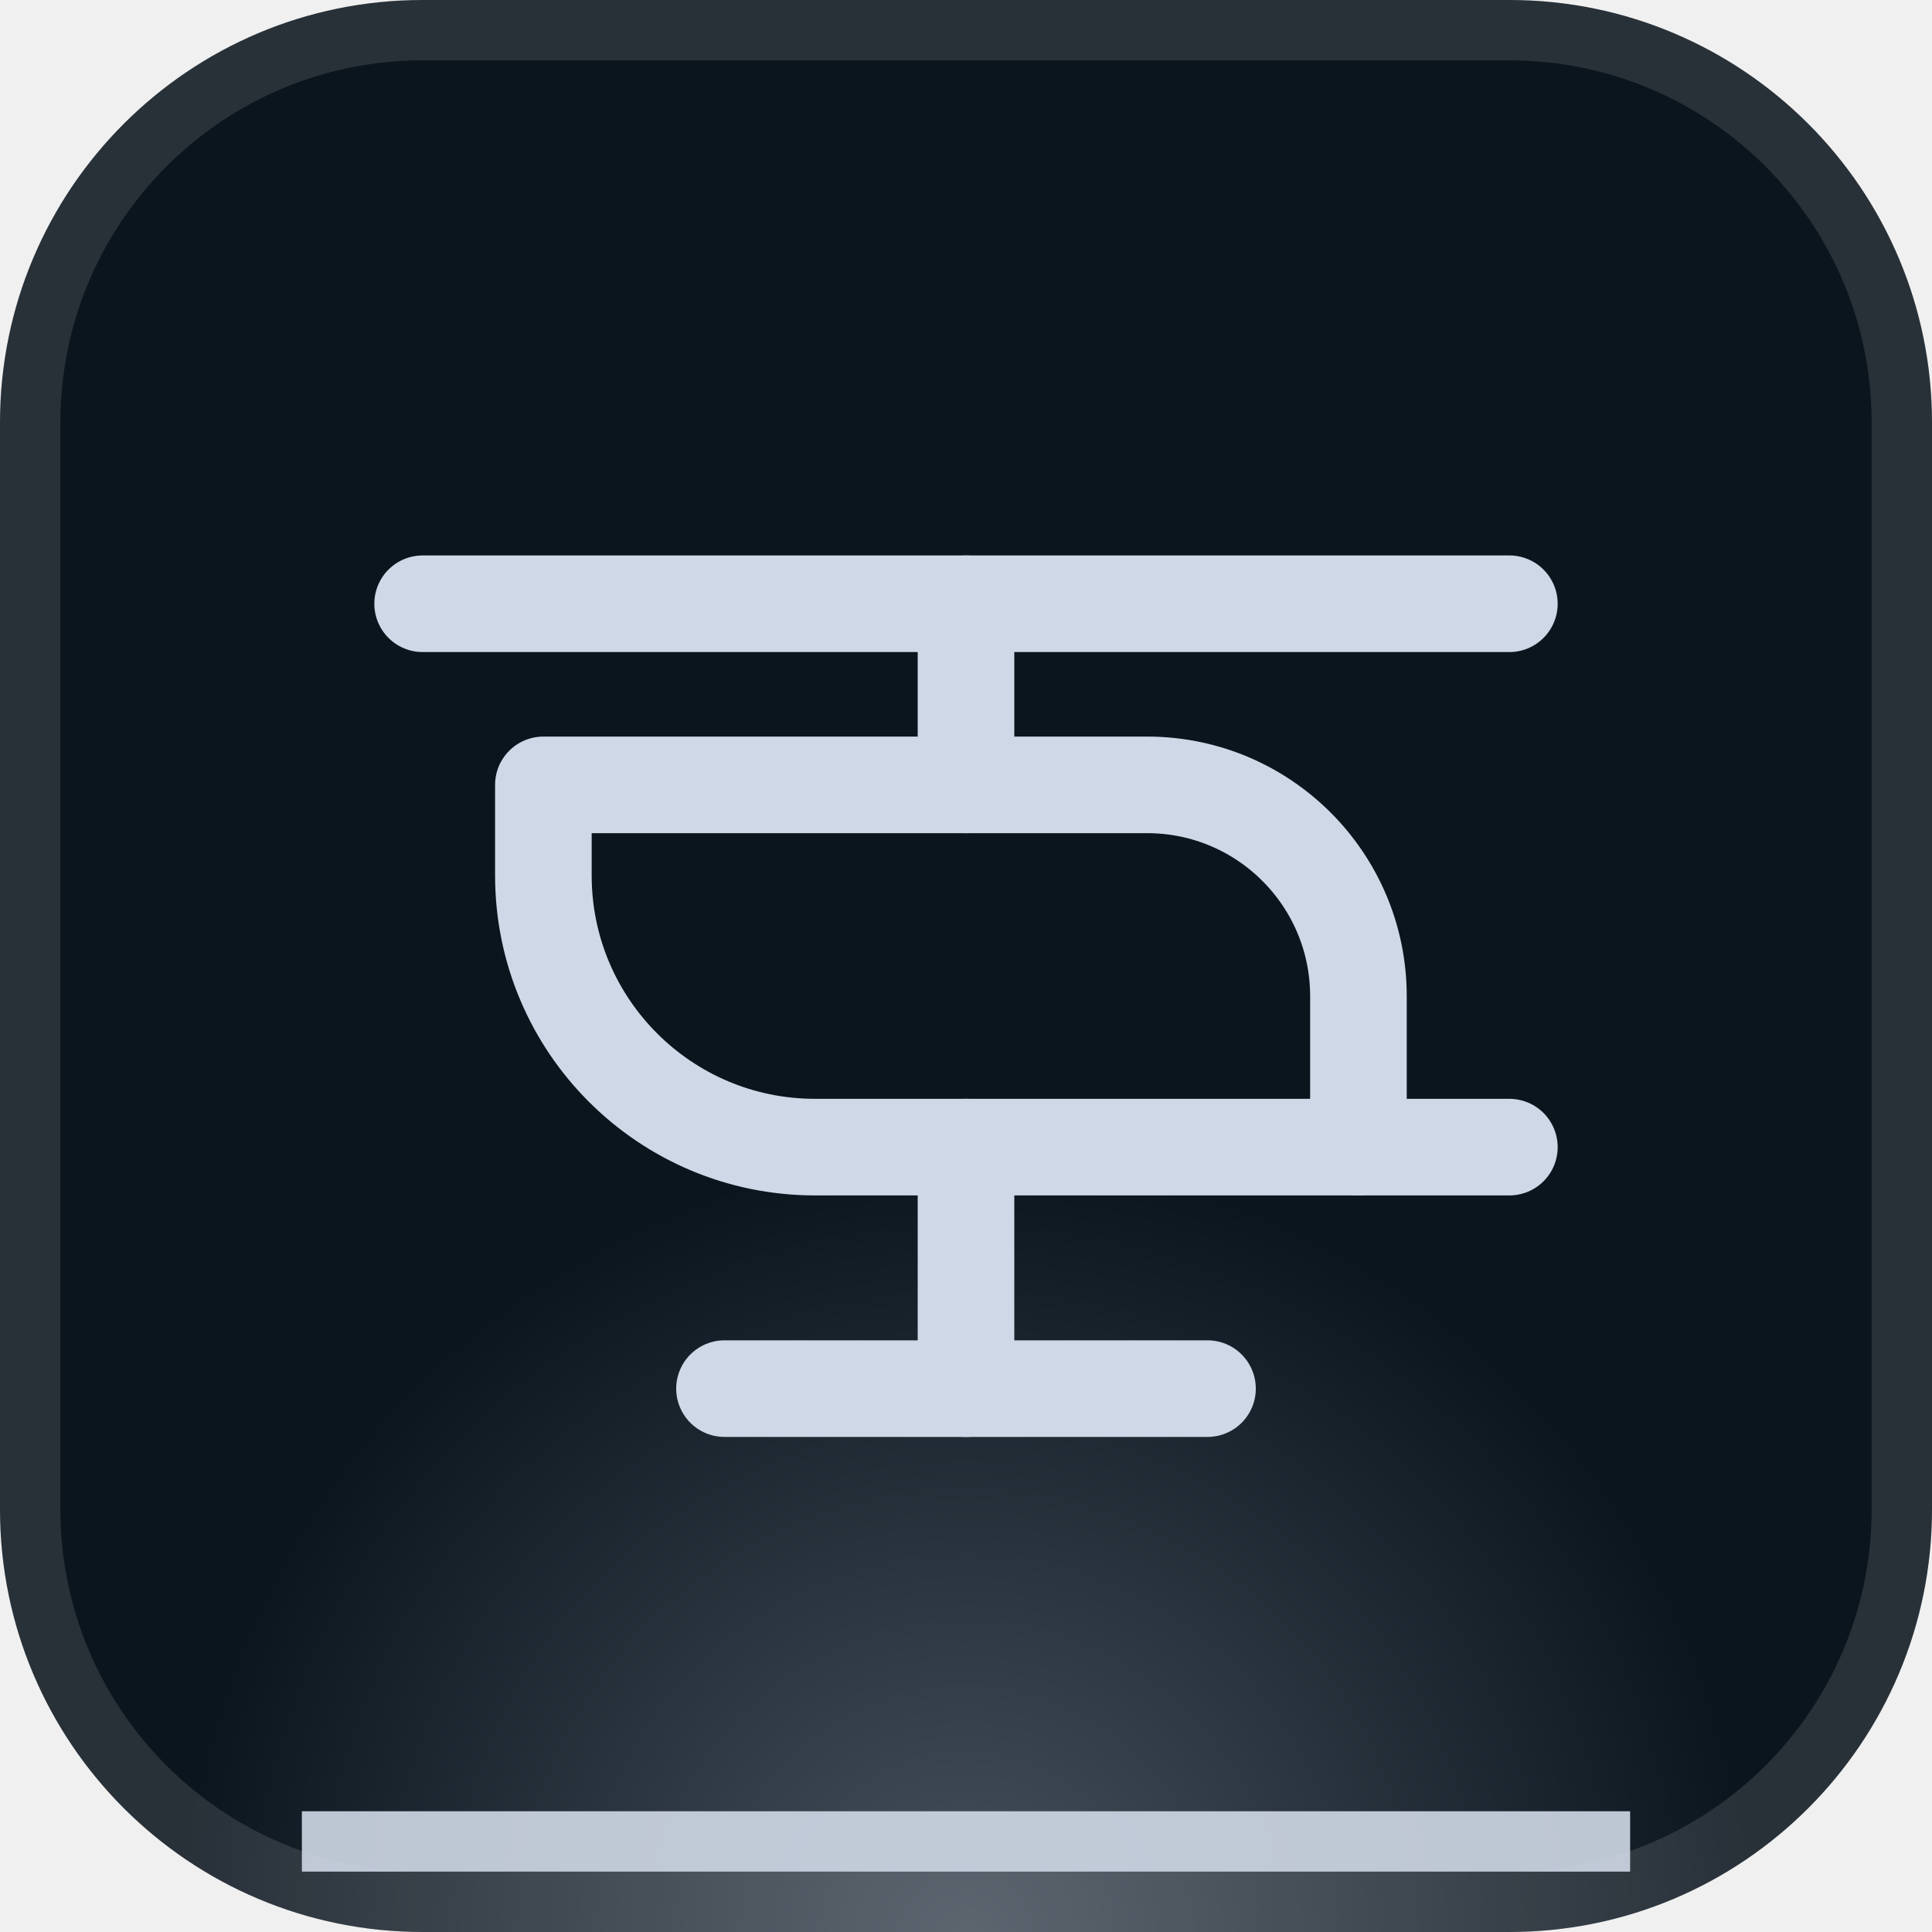
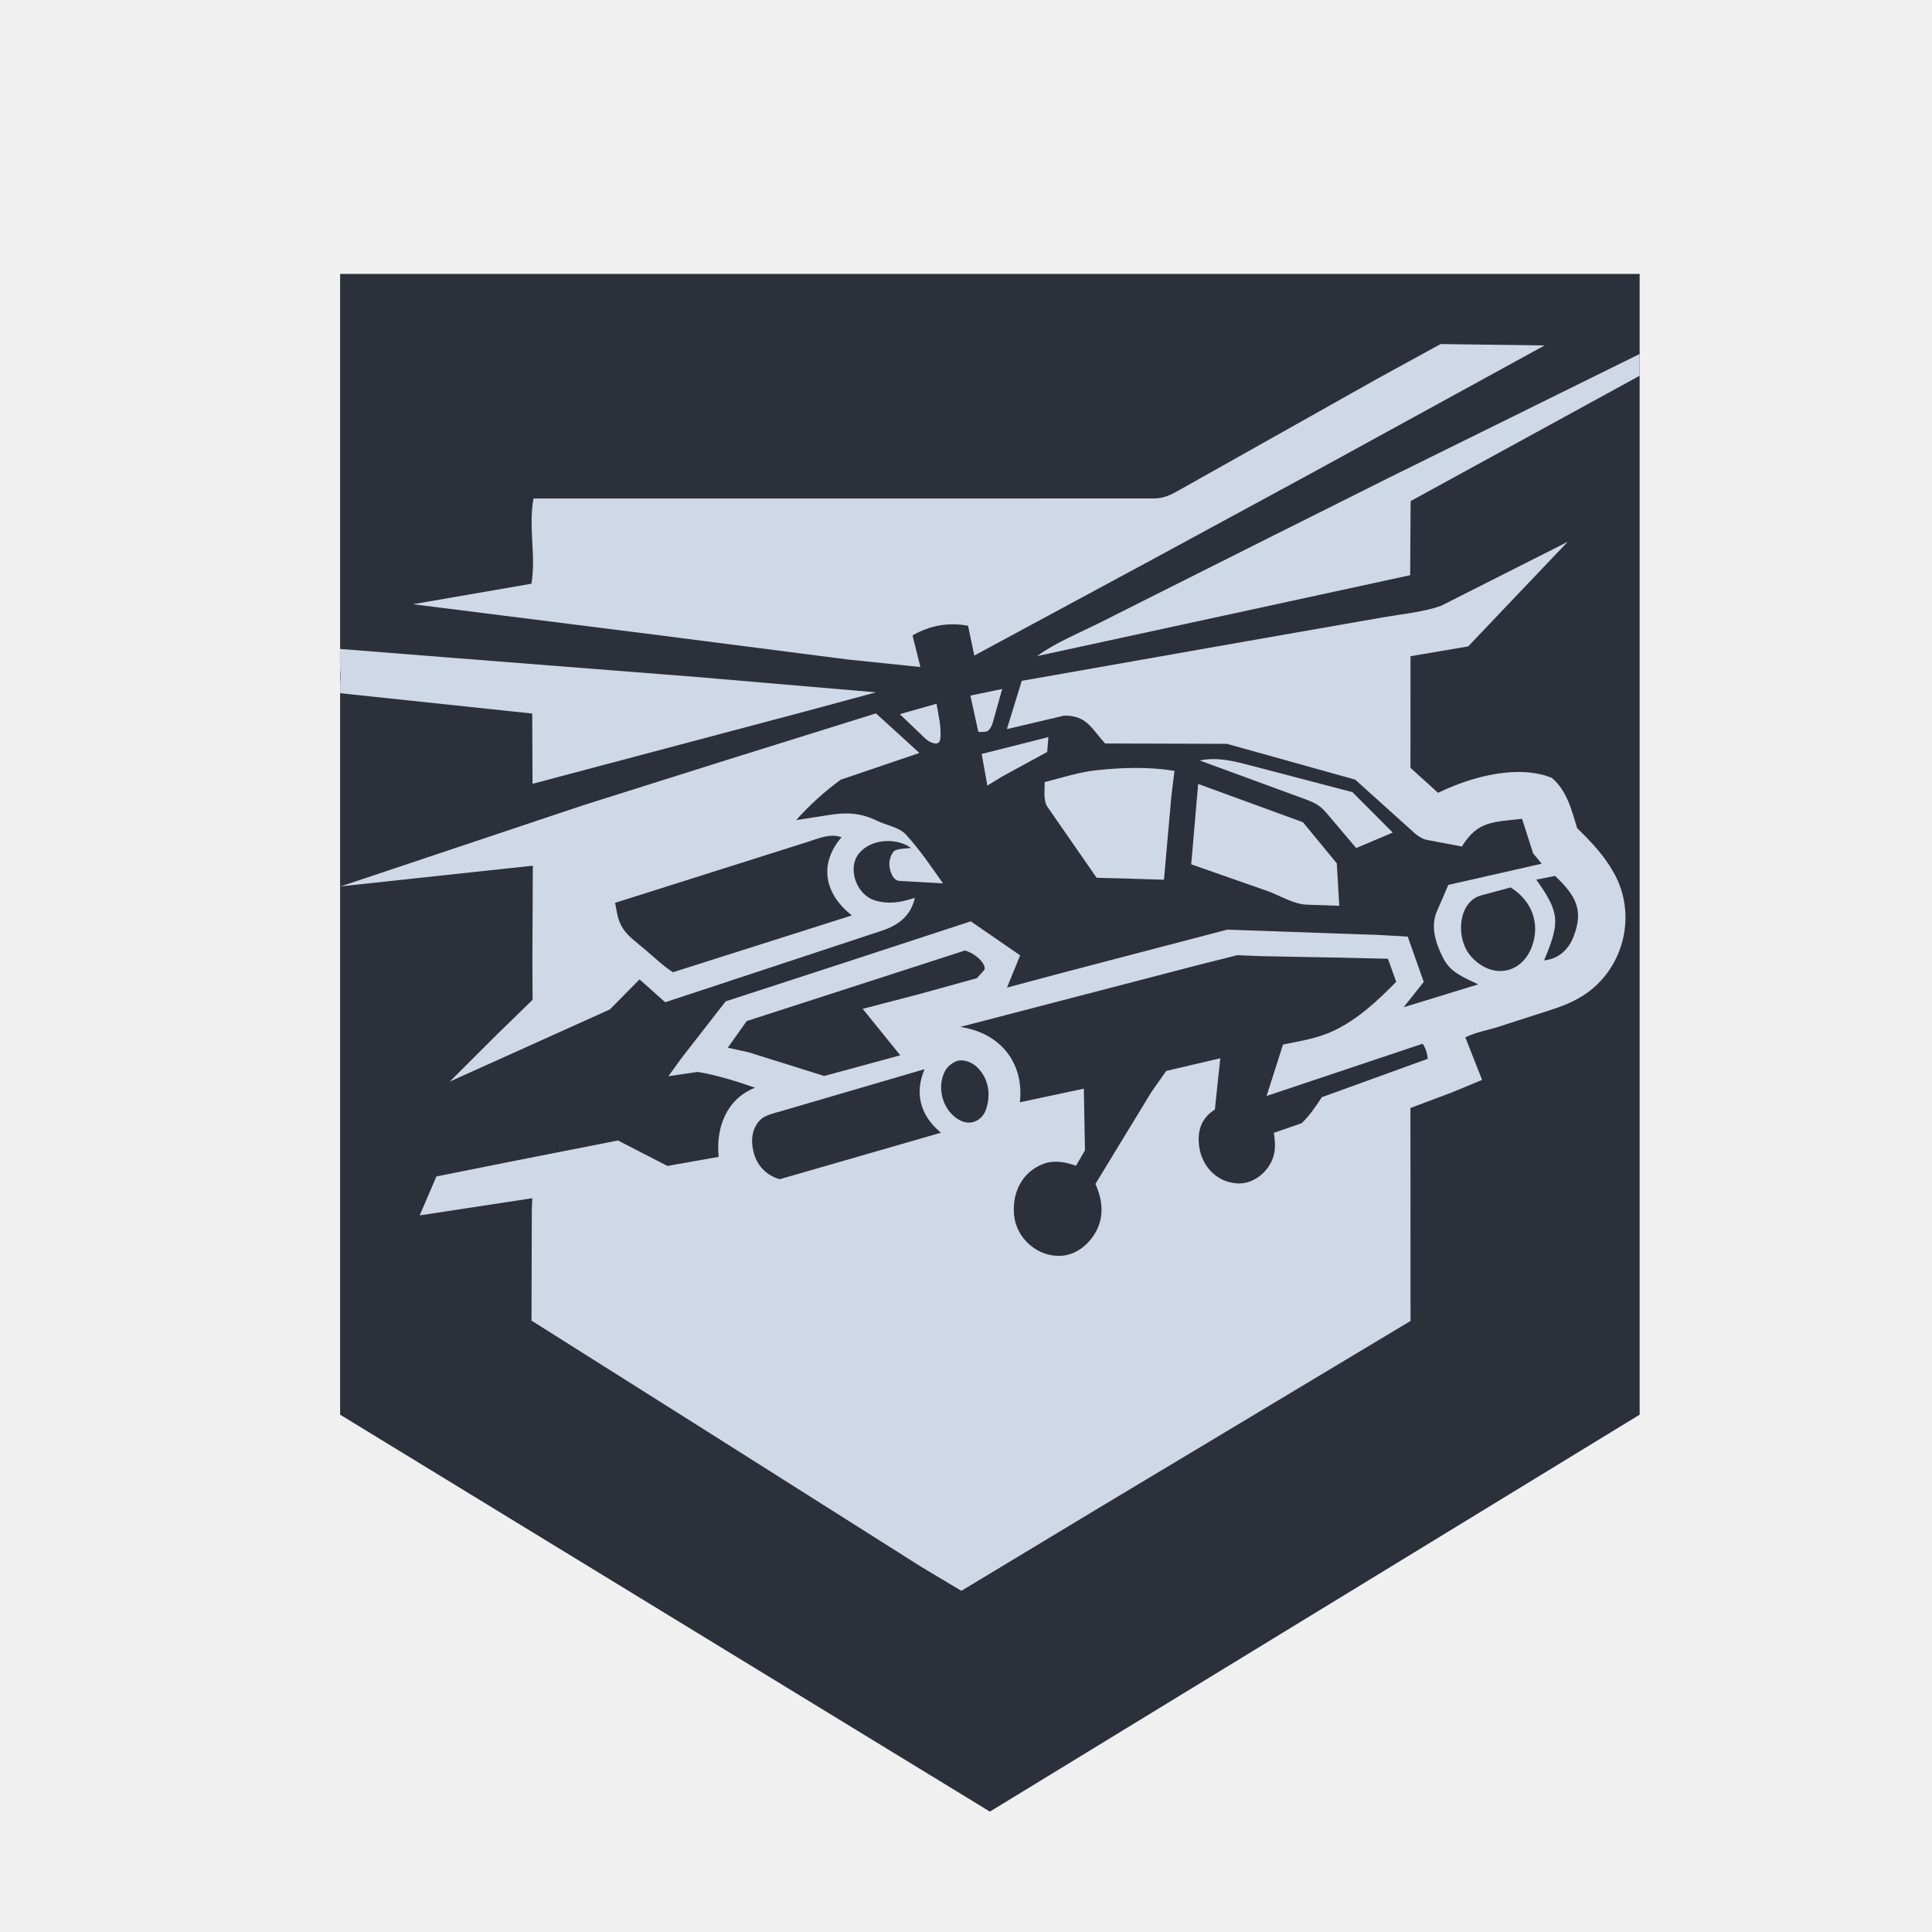
- <svg xmlns="http://www.w3.org/2000/svg" viewBox="0 0 32 32">
+ <svg xmlns="http://www.w3.org/2000/svg" viewBox="0 0 1024 1024">
  <defs>
-     <radialGradient id="g" cx="50%" cy="100%" r="90%">
-       <stop offset="0%" stop-color="#47515c" />
-       <stop offset="45%" stop-color="#0b151e" />
-     </radialGradient>
+     <style>
+       .cls-1 {
+         fill: #2b303b;
+       }
+     </style>
  </defs>
-   <rect width="32" height="32" rx="7" fill="url(#g)" />
-   <rect x="0.5" y="0.5" width="31" height="31" rx="6.5" fill="none" stroke="#ffffff" stroke-opacity="0.12" />
-   <g fill="none" stroke="#cfd8e6" stroke-width="1.6" stroke-linecap="round" stroke-linejoin="round">
-     <path d="M7 10h18" />
-     <path d="M16 10v3" />
-     <path d="M11 13h8a3.5 3.5 0 0 1 3.5 3.5V19H13.5A4.5 4.5 0 0 1 9 14.5V13z" />
-     <path d="M22.5 19H25" />
-     <path d="M12 23h8" />
-     <path d="M16 19v4" />
+   <g id="Layer_2" data-name="Layer 2">
+     <polygon class="cls-1" points="869.05 749.81 524.66 960.19 180.27 749.81 180.27 145.19 869.05 145.19 869.05 749.81" />
  </g>
-   <rect x="5" y="30" width="22" height="1" fill="#cfd8e6" opacity="0.9" />
+   <g id="Layer_1" data-name="Layer 1" fill="#cfd8e6">
+     <g>
+       <path d="M354.27,570.41l7.04-9.73,23.31-29.94,65.4-21.29,64.53-21.13,26.15,18.04-6.97,17.08,30.29-8.09,86.44-22.62,79.69,2.78,15.97.9,8.49,24.02-10.64,13.43,39.49-12.12c-8.08-3.89-14.47-6.38-18.16-13.25-4.2-7.81-7.32-17.14-3.71-25.5l6.05-13.98,49.5-11.23-4.55-5.48-5.86-18.3c-15.57,1.71-23.57,1.16-31.9,14.67l-18.29-3.45c-3.86-.73-6.37-3.28-9.18-5.81l-29.09-26.19-67.97-18.97-64.58-.19c-7.36-8.19-9.94-15.01-21.82-14.74l-30.23,7.13,7.88-25.59,120.43-21.22,70.84-12.4c10.13-1.77,21.22-2.75,30.85-6.09l67.26-33.99-35.29,37.07-17.48,18.38-30.55,5.19-.04,59.15,14.63,13.27c17.54-8.59,42.22-15.2,60.26-7.96,7.98,6.66,10.54,17.02,13.46,26.68,7.43,7.21,14.17,14.32,19.4,23.57,13.17,23.31,4.71,53.45-18.56,66.56-7.36,4.15-14.81,6.2-22.61,8.72l-20.07,6.48c-5.99,1.93-11.08,2.55-17.42,5.54l8.88,22.56-15.99,6.64-21.99,8.26.06,112.86-167.24,100.32-70.84,42.72-20.99-12.54-116.21-73.5-90.63-57.18.16-58.77.24-6.1-59.68,9.11,8.88-20.65,48.37-9.64,47.88-9.42,26.21,13.49,27.13-4.8c-1.54-15.41,4.04-30.62,19.31-36.68-10.21-3.5-20.15-6.66-30.42-8.35l-15.53,2.28ZM818.4,509.02c7.78-.77,12.98-5.82,15.61-12.56,5.49-14.06,1.23-21.73-9.8-32.22l-9.96,1.98c12.64,17.73,12.6,22.62,4.14,42.81ZM795.06,514.66c8.27,0,14.09-5.74,16.67-12.39,4.94-12.74.12-24.89-11.06-31.9l-15.59,4.2c-11.65,3.14-13.74,20.78-6.6,30.84,3.05,4.3,9.36,9.25,16.58,9.24ZM477.16,559.33l-19.92-24.63,29.2-7.59,31.32-8.65,3.74-4.14c1.85-2.05-2.88-8.37-10.02-10.54l-115.7,37.41-10.03,14.1,11.22,2.5,39.9,12.5,40.29-10.95ZM635.33,604.65c.31,11.9,8.46,21.75,20.26,22.57,6.82.47,12.83-3.57,16.06-7.89,4.24-5.68,4.79-11.32,3.51-18.9l14.69-5.09c4.17-3.87,7.32-8.64,10.77-13.81l56.14-20.34c-.4-3.43-1.3-5.96-2.73-7.99l-82.72,27.7,8.71-27.26c9.25-1.9,18.53-3.33,26.87-7.32,12.97-6.21,23.18-15.84,33.13-25.93l-4.38-12.23-25.48-.59-41.62-.78-12.76-.52-20.17,5.07-126.65,32.95c21.02,3.12,33.92,18.76,31.6,39.95l33.9-7.23.59,32.7-4.76,8.18c-5.37-2-11.52-3.08-16.94-1.13-11.45,4.12-17.11,15.24-15.84,27.49s12.5,21.99,24.74,21.36c8.94-.46,15.58-7.02,18.81-13.16,4.31-8.18,3.14-16.83-.47-24.92l29.66-48.71,7.87-11.21,28.66-6.7-2.87,27.16c-5.72,3.68-8.79,8.84-8.59,16.58ZM522.45,588.45c3-8.3,1.5-16.89-4.49-22.75-2.5-2.45-6.31-4.05-9.65-3.61-2.3.3-5.84,2.65-7.35,5.44-4.96,9.2-.99,21.96,8.23,26.46,5.43,2.65,11.3-.14,13.25-5.55ZM413.23,625.02l85.51-24.66c-11.03-9.05-14.11-20.96-8.73-33.66l-76.34,22.34c-3.4.95-8.28,2.12-10.54,4.34-5.22,5.1-5.38,12.6-3.1,19.3,1.78,5.24,6.18,10.31,13.2,12.33Z" />
+       <path d="M449.82,349.61l-107.62-13.83-123.37-15.53,62.84-10.86c2.52-14.98-1.7-29.68,1.09-45.16l328.38-.03c5.81,0,9.39-1.91,13.98-4.49l105.42-59.27,33.01-18.08,55.12.73-122.25,67-83.02,45.04-97,52.32-3.31-15.78c-10.21-1.92-20.13-.26-29.43,5.11l4.18,16.76-38.04-3.94Z" />
+       <path d="M463.62,477.2c7.53,2.31,14.13.99,21.26-1.32-2.06,9.49-8.71,14.52-17.44,17.4l-114.87,37.94-13.61-12.13-15.69,15.92-84.89,38.25,24.25-24.2,19.66-19.15-.11-19.96.22-51.11-96.69,10.4c-5.13.55-5.18.58-5.45.67l128.88-43.12,73.85-23.3,81.28-25.39,23.03,20.98-41.7,14.18c-8.5,6.22-15.88,12.83-23.63,21.42l18.3-2.86c8.89-1.39,16.37-.83,24.61,3.22,4.59,2.26,11.74,3.39,15.36,7.38,7.39,8.14,13.08,16.55,19.55,25.79l-23.15-1.31c-3.75-.21-5.5-6.42-5.25-9.71.18-2.35,1.48-5.82,3.2-6.54,2.02-.84,5.33-.92,8.29-1.2-7.31-5.39-20.72-5.15-27.38,2.61s-1.77,22.08,8.12,25.12ZM342.16,503.52c4.87,4.07,9.12,8.32,14.53,11.78l94.81-30.11c-14.54-11.43-17.68-27.22-5.47-41.45-6.23-2.06-11.51.45-17.61,2.38l-102.41,32.4,1.11,5.8c1.23,6.39,4.25,10.2,9.16,14.29l5.89,4.91Z" />
+       <path d="M426.8,377.07l-144.54,38.36-.17-37.24-101.82-10.78v-5.33c.77-6.51-1.09-11.65,0-18.13h0l53.43,4.23,136.27,10.69,94.28,8.08-37.45,10.13Z" />
+       <path d="M549.66,347.74c10.17-7.38,22.11-12.08,33.58-17.85l37.95-19.08,53.88-27.04,61.37-30.7,132.59-65.45v11.54l-121.37,66.43-.24,39.28-197.78,42.88Z" />
+       <path d="M599.32,465.72l-18.09-.47-26.1-37.66c-2.22-3.21-1.41-9.3-1.41-13.08,9.51-2.39,18.32-5.35,27.79-6.31,13.91-1.41,26.95-1.88,40.99.37l-1.66,13.59-3.92,44.11-17.61-.54Z" />
+       <path d="M709.84,480.09l-17-.58c-7.11-.24-13.87-4.55-20.56-7.07l-40.92-14.33,3.69-42.61,55.53,20.3,17.95,21.78,1.31,22.52Z" />
+       <path d="M738.2,441.26l-19.4,8.23-15.79-18.67c-2.93-3.46-5.97-5.29-10.26-6.87l-56.9-20.89c10.08-2.03,19.24.64,28.77,3.13l52.18,13.66,21.39,21.42Z" />
+       <polygon points="530.99 411.67 523.33 416.38 520.31 399.61 555.67 390.67 555.05 398.55 530.99 411.67" />
+       <path d="M498.38,391.6c-.55,4.71-6.21,1.52-7.89-.09l-13.58-13,19.46-5.51c1.05,6.2,2.71,12.55,2.01,18.59Z" />
+       <path d="M526.1,383.33c-.47,1.66-1.75,3.73-2.81,4.22s-4.09.5-4.77.28l-4.2-19.16,16.87-3.5-5.1,18.16Z" />
+     </g>
+   </g>
</svg>
